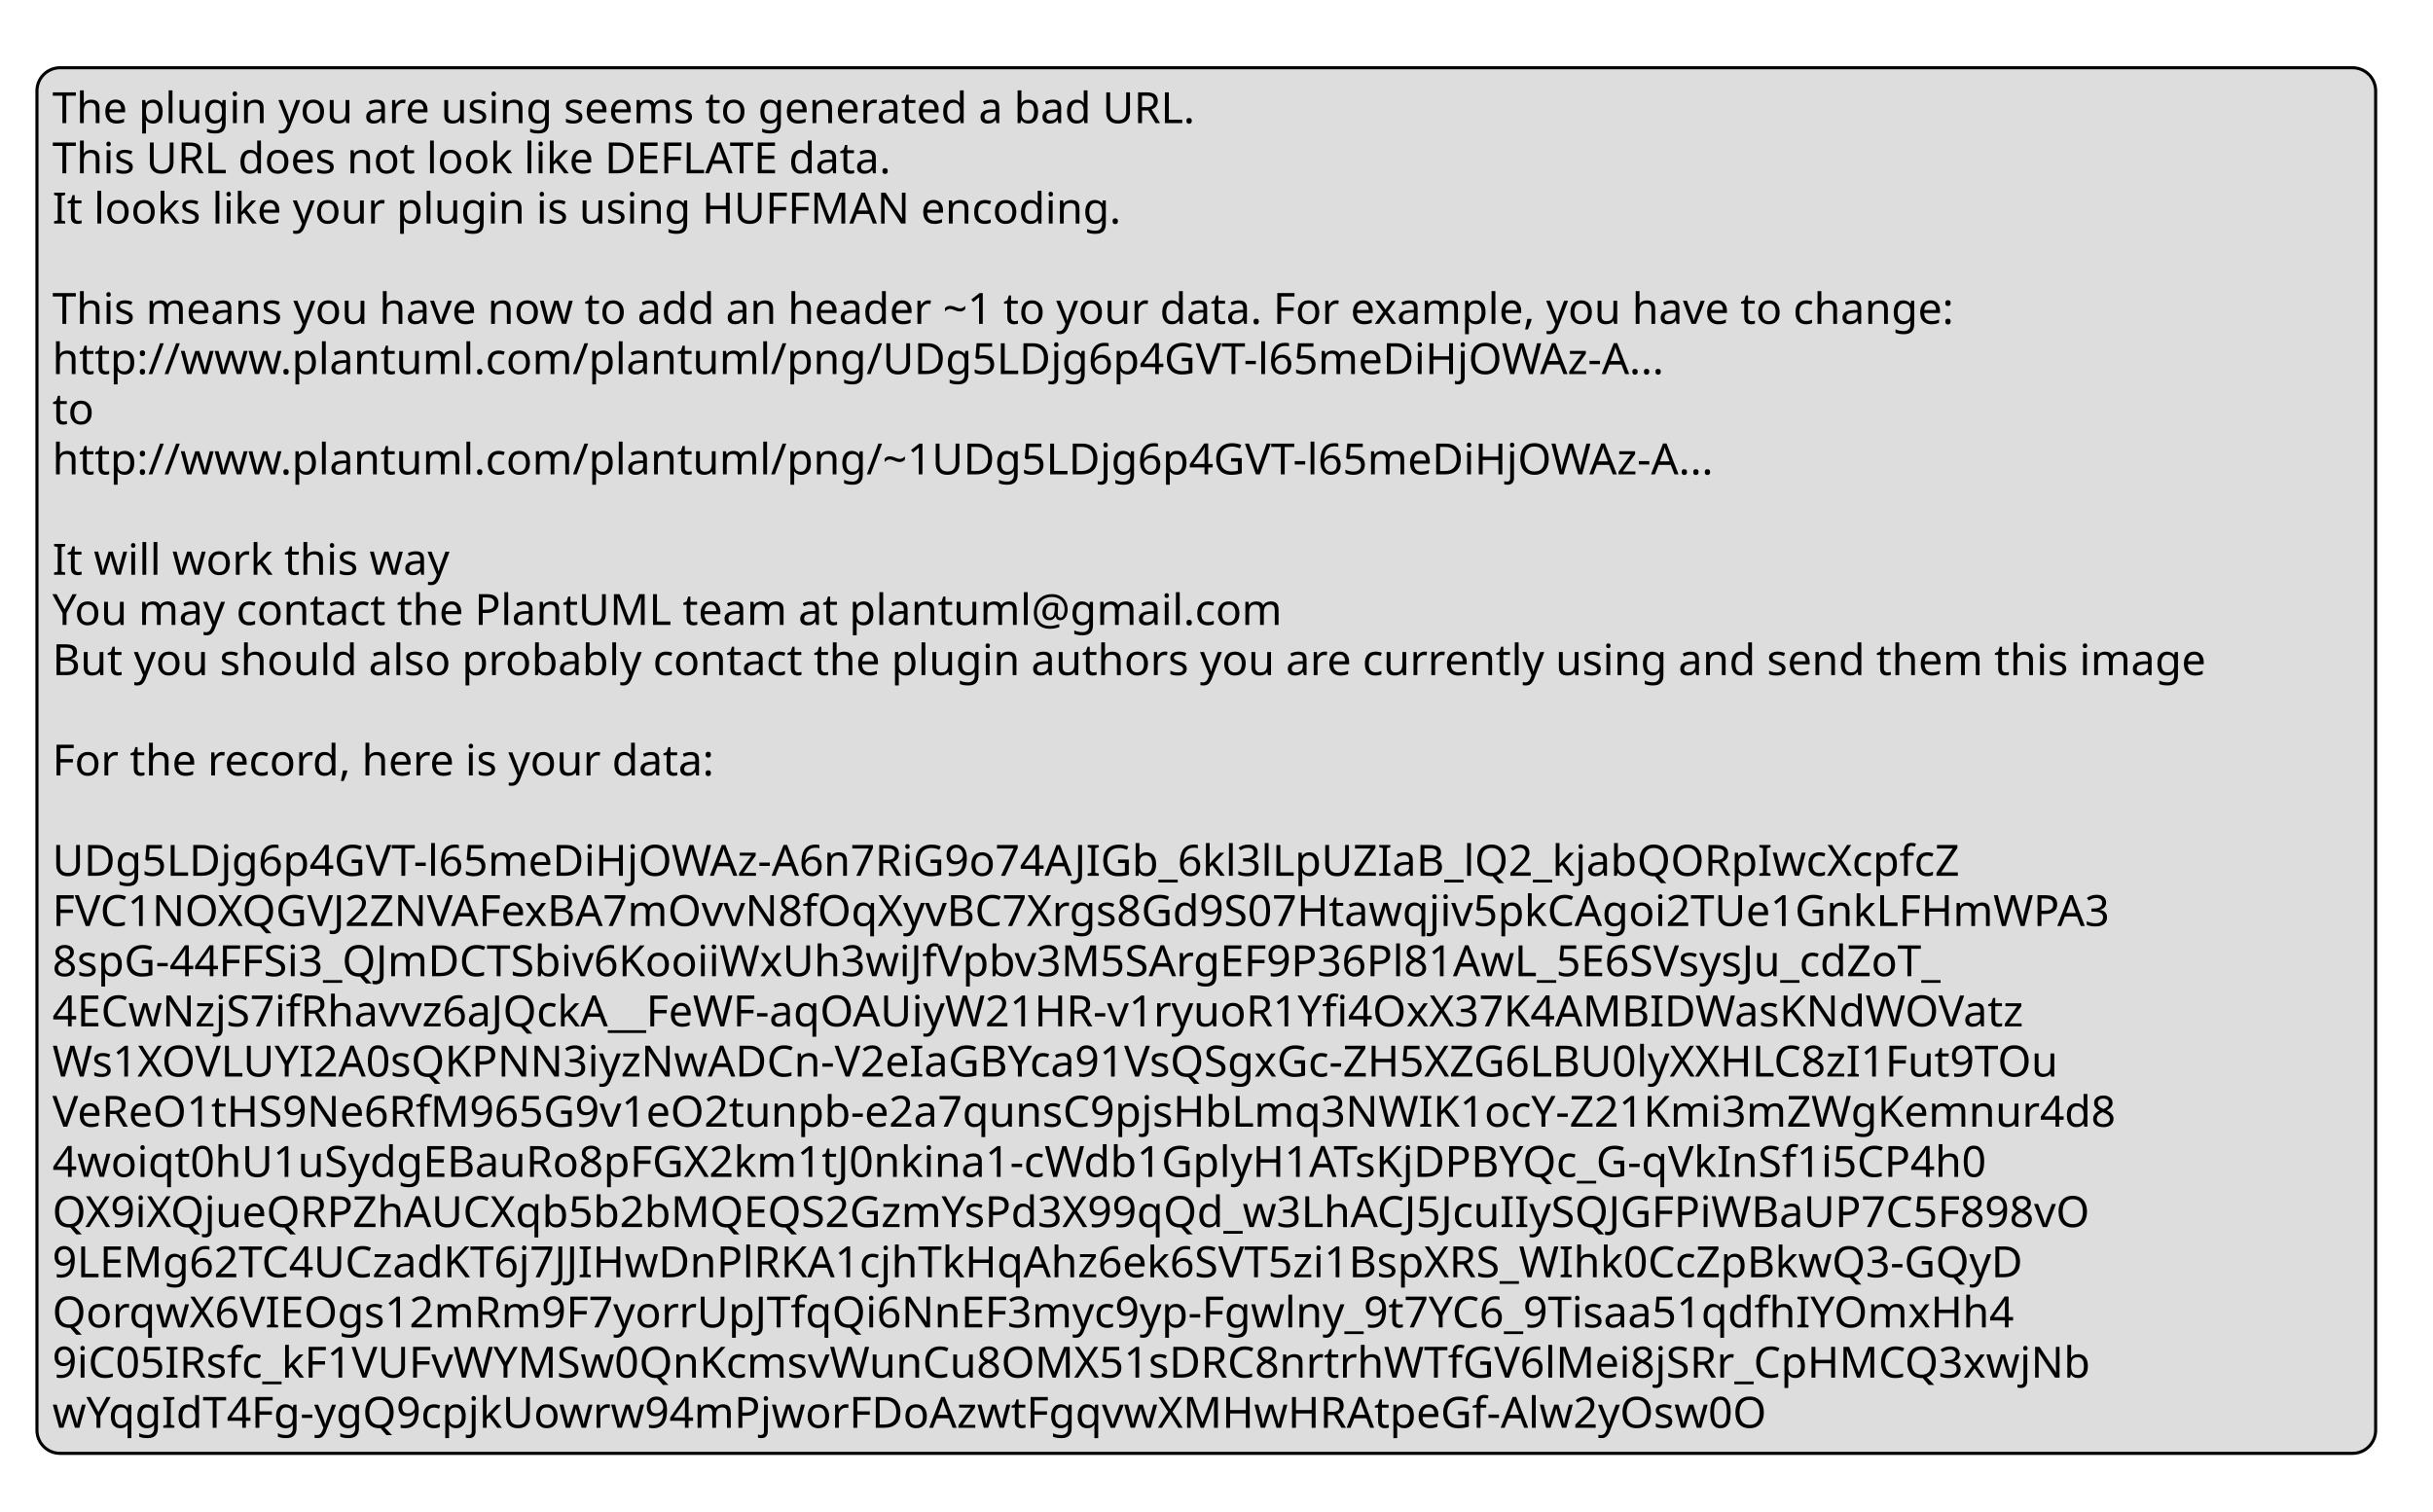
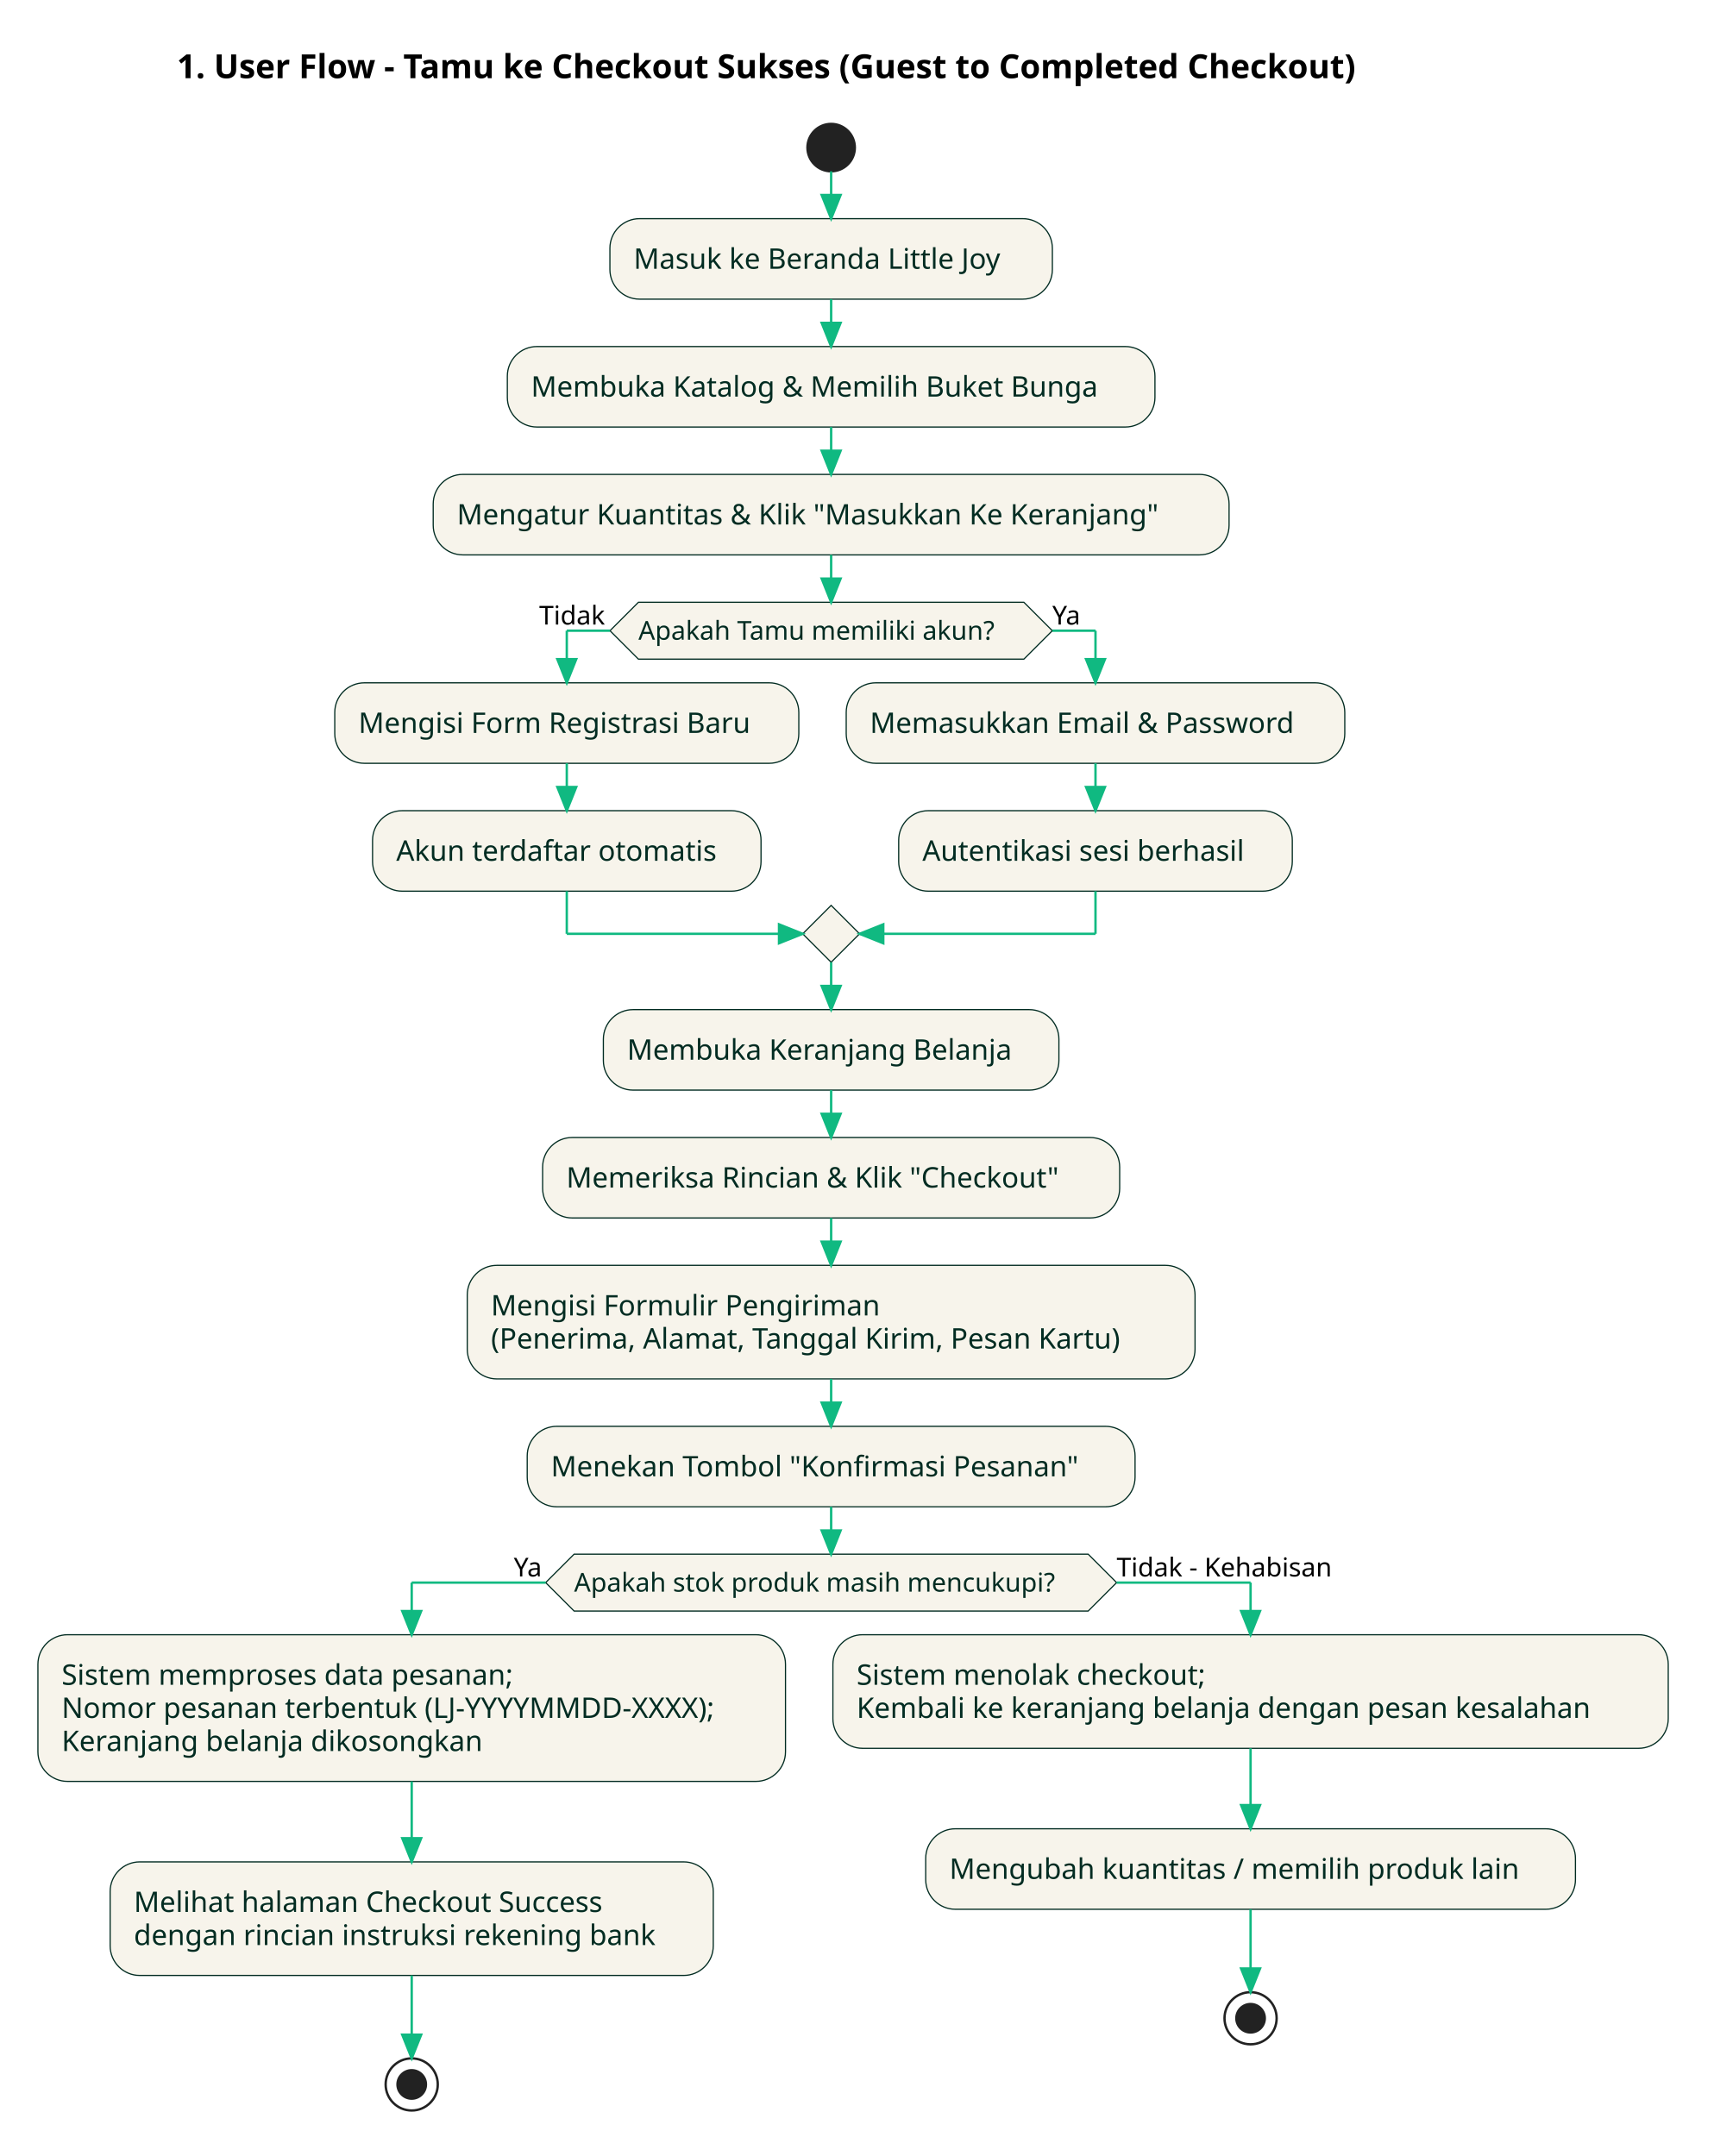
- <svg xmlns="http://www.w3.org/2000/svg" version="1.1" data-diagram-type="CLASS" style="width:790px;height:491px;background:#FFFFFF;" width="790px" height="491px" viewBox="0 0 790 491" zoomAndPan="magnify" preserveAspectRatio="none" contentStyleType="text/css">
+ <svg xmlns="http://www.w3.org/2000/svg" version="1.1" data-diagram-type="ACTIVITY" style="width:723px;height:910px;background:#FFFFFF;" width="723px" height="910px" viewBox="0 0 723 910" zoomAndPan="magnify" preserveAspectRatio="none" contentStyleType="text/css">
  <defs />
  <g>
-     <g class="legend" data-source-line="1">
-       <rect x="12" y="22" width="759.376" height="450.016" fill="#DDDDDD" style="stroke:#000000;stroke-width:1;" rx="7.5" ry="7.5" />
-       <text x="17" y="39.995" fill="#000000" font-size="14" lengthAdjust="spacing" textLength="399.301" font-family="sans-serif">The plugin you are using seems to generated a bad URL.</text>
-       <text x="17" y="56.292" fill="#000000" font-size="14" lengthAdjust="spacing" textLength="295.887" font-family="sans-serif">This URL does not look like DEFLATE data.</text>
-       <text x="17" y="72.589" fill="#000000" font-size="14" lengthAdjust="spacing" textLength="367.664" font-family="sans-serif">It looks like your plugin is using HUFFMAN encoding.</text>
-       <text x="17" y="88.886" fill="#000000" font-size="14" lengthAdjust="spacing" textLength="4.45" font-family="sans-serif"> </text>
-       <text x="17" y="105.183" fill="#000000" font-size="14" lengthAdjust="spacing" textLength="671.706" font-family="sans-serif">This means you have now to add an header ~1 to your data. For example, you have to change:</text>
-       <text x="17" y="121.48" fill="#000000" font-size="14" lengthAdjust="spacing" textLength="554.791" font-family="sans-serif">http://www.plantuml.com/plantuml/png/UDg5LDjg6p4GVT-l65meDiHjOWAz-A...</text>
-       <text x="17" y="137.776" fill="#000000" font-size="14" lengthAdjust="spacing" textLength="14.055" font-family="sans-serif">to</text>
-       <text x="17" y="154.073" fill="#000000" font-size="14" lengthAdjust="spacing" textLength="575.429" font-family="sans-serif">http://www.plantuml.com/plantuml/png/~1UDg5LDjg6p4GVT-l65meDiHjOWAz-A...</text>
-       <text x="17" y="170.37" fill="#000000" font-size="14" lengthAdjust="spacing" textLength="4.45" font-family="sans-serif"> </text>
-       <text x="17" y="186.667" fill="#000000" font-size="14" lengthAdjust="spacing" textLength="138.277" font-family="sans-serif">It will work this way</text>
-       <text x="17" y="202.964" fill="#000000" font-size="14" lengthAdjust="spacing" textLength="428.148" font-family="sans-serif">You may contact the PlantUML team at plantuml@gmail.com</text>
-       <text x="17" y="219.261" fill="#000000" font-size="14" lengthAdjust="spacing" textLength="749.376" font-family="sans-serif">But you should also probably contact the plugin authors you are currently using and send them this image</text>
-       <text x="17" y="235.558" fill="#000000" font-size="14" lengthAdjust="spacing" textLength="4.45" font-family="sans-serif"> </text>
-       <text x="17" y="251.855" fill="#000000" font-size="14" lengthAdjust="spacing" textLength="232.545" font-family="sans-serif">For the record, here is your data:</text>
-       <text x="17" y="268.151" fill="#000000" font-size="14" lengthAdjust="spacing" textLength="4.45" font-family="sans-serif"> </text>
-       <text x="17" y="284.448" fill="#000000" font-size="14" lengthAdjust="spacing" textLength="663.517" font-family="sans-serif">UDg5LDjg6p4GVT-l65meDiHjOWAz-A6n7RiG9o74AJIGb_6kl3lLpUZIaB_lQ2_kjabQORpIwcXcpfcZ</text>
-       <text x="17" y="300.745" fill="#000000" font-size="14" lengthAdjust="spacing" textLength="721.239" font-family="sans-serif">FVC1NOXQGVJ2ZNVAFexBA7mOvvN8fOqXyvBC7Xrgs8Gd9S07Htawqjiv5pkCAgoi2TUe1GnkLFHmWPA3</text>
-       <text x="17" y="317.042" fill="#000000" font-size="14" lengthAdjust="spacing" textLength="663.947" font-family="sans-serif">8spG-44FFSi3_QJmDCTSbiv6KooiiWxUh3wiJfVpbv3M5SArgEF9P36Pl81AwL_5E6SVsysJu_cdZoT_</text>
-       <text x="17" y="333.339" fill="#000000" font-size="14" lengthAdjust="spacing" textLength="690.143" font-family="sans-serif">4ECwNzjS7ifRhavvz6aJQckA__FeWF-aqOAUiyW21HR-v1ryuoR1Yfi4OxX37K4AMBIDWasKNdWOVatz</text>
-       <text x="17" y="349.636" fill="#000000" font-size="14" lengthAdjust="spacing" textLength="703.131" font-family="sans-serif">Ws1XOVLUYI2A0sQKPNN3iyzNwADCn-V2eIaGBYca91VsQSgxGc-ZH5XZG6LBU0lyXXHLC8zI1Fut9TOu</text>
-       <text x="17" y="365.933" fill="#000000" font-size="14" lengthAdjust="spacing" textLength="716.611" font-family="sans-serif">VeReO1tHS9Ne6RfM965G9v1eO2tunpb-e2a7qunsC9pjsHbLmq3NWIK1ocY-Z21Kmi3mZWgKemnur4d8</text>
-       <text x="17" y="382.229" fill="#000000" font-size="14" lengthAdjust="spacing" textLength="675.842" font-family="sans-serif">4woiqt0hU1uSydgEBauRo8pFGX2km1tJ0nkina1-cWdb1GplyH1ATsKjDPBYQc_G-qVkInSf1i5CP4h0</text>
-       <text x="17" y="398.526" fill="#000000" font-size="14" lengthAdjust="spacing" textLength="707.786" font-family="sans-serif">QX9iXQjueQRPZhAUCXqb5b2bMQEQS2GzmYsPd3X99qQd_w3LhACJ5JcuIIySQJGFPiWBaUP7C5F898vO</text>
-       <text x="17" y="414.823" fill="#000000" font-size="14" lengthAdjust="spacing" textLength="688.393" font-family="sans-serif">9LEMg62TC4UCzadKT6j7JJIHwDnPlRKA1cjhTkHqAhz6ek6SVT5zi1BspXRS_WIhk0CcZpBkwQ3-GQyD</text>
-       <text x="17" y="431.12" fill="#000000" font-size="14" lengthAdjust="spacing" textLength="681.42" font-family="sans-serif">QorqwX6VIEOgs12mRm9F7yorrUpJTfqQi6NnEF3myc9yp-Fgwlny_9t7YC6_9Tisaa51qdfhIYOmxHh4</text>
-       <text x="17" y="447.417" fill="#000000" font-size="14" lengthAdjust="spacing" textLength="706.227" font-family="sans-serif">9iC05IRsfc_kF1VUFvWYMSw0QnKcmsvWunCu8OMX51sDRC8nrtrhWTfGV6lMei8jSRr_CpHMCQ3xwjNb</text>
-       <text x="17" y="463.714" fill="#000000" font-size="14" lengthAdjust="spacing" textLength="588.868" font-family="sans-serif">wYqgIdT4Fg-ygQ9cpjkUowrw94mPjworFDoAzwtFgqvwXMHwHRAtpeGf-Alw2yOsw0O</text>
+     <g class="title" data-source-line="13">
+       <text x="74.623" y="32.995" fill="#000000" font-size="14" lengthAdjust="spacing" textLength="572.715" font-weight="700" font-family="'Plus Jakarta Sans'">1. User Flow - Tamu ke Checkout Sukses (Guest to Completed Checkout)</text>
    </g>
+     <ellipse cx="350.723" cy="62.297" rx="10" ry="10" fill="#222222" style="stroke:#222222;stroke-width:1;" />
+     <rect x="257.367" y="92.297" width="186.711" height="33.969" fill="#F7F4EB" style="stroke:#022C22;stroke-width:0.5;" rx="12.5" ry="12.5" />
+     <text x="267.367" y="113.436" fill="#022C22" font-size="12" lengthAdjust="spacing" textLength="166.711" font-family="'Plus Jakarta Sans'">Masuk ke Beranda Little Joy</text>
+     <rect x="214.084" y="146.266" width="273.277" height="33.969" fill="#F7F4EB" style="stroke:#022C22;stroke-width:0.5;" rx="12.5" ry="12.5" />
+     <text x="224.084" y="167.404" fill="#022C22" font-size="12" lengthAdjust="spacing" textLength="253.277" font-family="'Plus Jakarta Sans'">Membuka Katalog &amp; Memilih Buket Bunga</text>
+     <rect x="182.804" y="200.234" width="335.838" height="33.969" fill="#F7F4EB" style="stroke:#022C22;stroke-width:0.5;" rx="12.5" ry="12.5" />
+     <text x="192.804" y="221.373" fill="#022C22" font-size="12" lengthAdjust="spacing" textLength="315.838" font-family="'Plus Jakarta Sans'">Mengatur Kuantitas &amp; Klik "Masukkan Ke Keranjang"</text>
+     <polygon points="269.396,254.203,432.049,254.203,444.049,266.203,432.049,278.203,269.396,278.203,257.396,266.203,269.396,254.203" fill="#F7F4EB" style="stroke:#022C22;stroke-width:0.5;stroke-linejoin:miter;stroke-miterlimit:10;" />
+     <text x="269.396" y="270.011" fill="#022C22" font-size="11" lengthAdjust="spacing" textLength="162.653" font-family="'Plus Jakarta Sans'">Apakah Tamu memiliki akun?</text>
+     <text x="227.528" y="263.609" fill="#000000" font-size="11" lengthAdjust="spacing" textLength="29.869" font-family="'Plus Jakarta Sans'">Tidak</text>
+     <text x="444.049" y="263.609" fill="#000000" font-size="11" lengthAdjust="spacing" textLength="13.46" font-family="'Plus Jakarta Sans'">Ya</text>
+     <rect x="141.263" y="288.203" width="195.816" height="33.969" fill="#F7F4EB" style="stroke:#022C22;stroke-width:0.5;" rx="12.5" ry="12.5" />
+     <text x="151.263" y="309.342" fill="#022C22" font-size="12" lengthAdjust="spacing" textLength="175.816" font-family="'Plus Jakarta Sans'">Mengisi Form Registrasi Baru</text>
+     <rect x="157.207" y="342.172" width="163.93" height="33.969" fill="#F7F4EB" style="stroke:#022C22;stroke-width:0.5;" rx="12.5" ry="12.5" />
+     <text x="167.207" y="363.31" fill="#022C22" font-size="12" lengthAdjust="spacing" textLength="143.93" font-family="'Plus Jakarta Sans'">Akun terdaftar otomatis</text>
+     <rect x="357.08" y="288.203" width="210.389" height="33.969" fill="#F7F4EB" style="stroke:#022C22;stroke-width:0.5;" rx="12.5" ry="12.5" />
+     <text x="367.08" y="309.342" fill="#022C22" font-size="12" lengthAdjust="spacing" textLength="190.389" font-family="'Plus Jakarta Sans'">Memasukkan Email &amp; Password</text>
+     <rect x="379.225" y="342.172" width="166.098" height="33.969" fill="#F7F4EB" style="stroke:#022C22;stroke-width:0.5;" rx="12.5" ry="12.5" />
+     <text x="389.225" y="363.31" fill="#022C22" font-size="12" lengthAdjust="spacing" textLength="146.098" font-family="'Plus Jakarta Sans'">Autentikasi sesi berhasil</text>
+     <polygon points="350.723,382.141,362.723,394.141,350.723,406.141,338.723,394.141,350.723,382.141" fill="#F7F4EB" style="stroke:#022C22;stroke-width:0.5;stroke-linejoin:miter;stroke-miterlimit:10;" />
+     <rect x="254.607" y="426.141" width="192.231" height="33.969" fill="#F7F4EB" style="stroke:#022C22;stroke-width:0.5;" rx="12.5" ry="12.5" />
+     <text x="264.607" y="447.279" fill="#022C22" font-size="12" lengthAdjust="spacing" textLength="172.231" font-family="'Plus Jakarta Sans'">Membuka Keranjang Belanja</text>
+     <rect x="228.97" y="480.109" width="243.506" height="33.969" fill="#F7F4EB" style="stroke:#022C22;stroke-width:0.5;" rx="12.5" ry="12.5" />
+     <text x="238.97" y="501.248" fill="#022C22" font-size="12" lengthAdjust="spacing" textLength="223.506" font-family="'Plus Jakarta Sans'">Memeriksa Rincian &amp; Klik "Checkout"</text>
+     <rect x="197.168" y="534.078" width="307.109" height="47.938" fill="#F7F4EB" style="stroke:#022C22;stroke-width:0.5;" rx="12.5" ry="12.5" />
+     <text x="207.168" y="555.217" fill="#022C22" font-size="12" lengthAdjust="spacing" textLength="171.674" font-family="'Plus Jakarta Sans'">Mengisi Formulir Pengiriman</text>
+     <text x="207.168" y="569.186" fill="#022C22" font-size="12" lengthAdjust="spacing" textLength="287.109" font-family="'Plus Jakarta Sans'">(Penerima, Alamat, Tanggal Kirim, Pesan Kartu)</text>
+     <rect x="222.475" y="602.016" width="256.496" height="33.969" fill="#F7F4EB" style="stroke:#022C22;stroke-width:0.5;" rx="12.5" ry="12.5" />
+     <text x="232.475" y="623.154" fill="#022C22" font-size="12" lengthAdjust="spacing" textLength="236.496" font-family="'Plus Jakarta Sans'">Menekan Tombol "Konfirmasi Pesanan"</text>
+     <polygon points="242.259,655.984,459.187,655.984,471.187,667.984,459.187,679.984,242.259,679.984,230.259,667.984,242.259,655.984" fill="#F7F4EB" style="stroke:#022C22;stroke-width:0.5;stroke-linejoin:miter;stroke-miterlimit:10;" />
+     <text x="242.259" y="671.793" fill="#022C22" font-size="11" lengthAdjust="spacing" textLength="216.928" font-family="'Plus Jakarta Sans'">Apakah stok produk masih mencukupi?</text>
+     <text x="216.799" y="665.39" fill="#000000" font-size="11" lengthAdjust="spacing" textLength="13.46" font-family="'Plus Jakarta Sans'">Ya</text>
+     <text x="471.187" y="665.39" fill="#000000" font-size="11" lengthAdjust="spacing" textLength="98.006" font-family="'Plus Jakarta Sans'">Tidak - Kehabisan</text>
+     <rect x="16" y="689.984" width="315.465" height="61.906" fill="#F7F4EB" style="stroke:#022C22;stroke-width:0.5;" rx="12.5" ry="12.5" />
+     <text x="26" y="711.123" fill="#022C22" font-size="12" lengthAdjust="spacing" textLength="205.207" font-family="'Plus Jakarta Sans'">Sistem memproses data pesanan;</text>
+     <text x="26" y="725.092" fill="#022C22" font-size="12" lengthAdjust="spacing" textLength="295.465" font-family="'Plus Jakarta Sans'">Nomor pesanan terbentuk (LJ-YYYYMMDD-XXXX);</text>
+     <text x="26" y="739.061" fill="#022C22" font-size="12" lengthAdjust="spacing" textLength="188.631" font-family="'Plus Jakarta Sans'">Keranjang belanja dikosongkan</text>
+     <rect x="46.477" y="785.859" width="254.51" height="47.938" fill="#F7F4EB" style="stroke:#022C22;stroke-width:0.5;" rx="12.5" ry="12.5" />
+     <text x="56.477" y="806.998" fill="#022C22" font-size="12" lengthAdjust="spacing" textLength="212.678" font-family="'Plus Jakarta Sans'">Melihat halaman Checkout Success</text>
+     <text x="56.477" y="820.967" fill="#022C22" font-size="12" lengthAdjust="spacing" textLength="234.51" font-family="'Plus Jakarta Sans'">dengan rincian instruksi rekening bank</text>
+     <ellipse cx="173.732" cy="879.797" rx="11" ry="11" fill="none" style="stroke:#222222;stroke-width:1;" />
+     <ellipse cx="173.732" cy="879.797" rx="6" ry="6" fill="#222222" style="stroke:#222222;stroke-width:1;" />
+     <rect x="351.465" y="689.984" width="352.496" height="47.938" fill="#F7F4EB" style="stroke:#022C22;stroke-width:0.5;" rx="12.5" ry="12.5" />
+     <text x="361.465" y="711.123" fill="#022C22" font-size="12" lengthAdjust="spacing" textLength="159.094" font-family="'Plus Jakarta Sans'">Sistem menolak checkout;</text>
+     <text x="361.465" y="725.092" fill="#022C22" font-size="12" lengthAdjust="spacing" textLength="332.496" font-family="'Plus Jakarta Sans'">Kembali ke keranjang belanja dengan pesan kesalahan</text>
+     <rect x="390.623" y="771.891" width="274.18" height="33.969" fill="#F7F4EB" style="stroke:#022C22;stroke-width:0.5;" rx="12.5" ry="12.5" />
+     <text x="400.623" y="793.029" fill="#022C22" font-size="12" lengthAdjust="spacing" textLength="254.18" font-family="'Plus Jakarta Sans'">Mengubah kuantitas / memilih produk lain</text>
+     <ellipse cx="527.713" cy="851.859" rx="11" ry="11" fill="none" style="stroke:#222222;stroke-width:1;" />
+     <ellipse cx="527.713" cy="851.859" rx="6" ry="6" fill="#222222" style="stroke:#222222;stroke-width:1;" />
+     <line x1="350.723" y1="72.297" x2="350.723" y2="92.297" style="stroke:#10B981;stroke-width:1;" />
+     <polygon points="346.723,82.297,354.723,82.297,350.723,92.297" fill="#10B981" style="stroke:#10B981;stroke-width:1;stroke-linejoin:miter;stroke-miterlimit:10;" />
+     <line x1="350.723" y1="126.266" x2="350.723" y2="146.266" style="stroke:#10B981;stroke-width:1;" />
+     <polygon points="346.723,136.266,354.723,136.266,350.723,146.266" fill="#10B981" style="stroke:#10B981;stroke-width:1;stroke-linejoin:miter;stroke-miterlimit:10;" />
+     <line x1="350.723" y1="180.234" x2="350.723" y2="200.234" style="stroke:#10B981;stroke-width:1;" />
+     <polygon points="346.723,190.234,354.723,190.234,350.723,200.234" fill="#10B981" style="stroke:#10B981;stroke-width:1;stroke-linejoin:miter;stroke-miterlimit:10;" />
+     <line x1="239.171" y1="322.172" x2="239.171" y2="342.172" style="stroke:#10B981;stroke-width:1;" />
+     <polygon points="235.171,332.172,243.171,332.172,239.171,342.172" fill="#10B981" style="stroke:#10B981;stroke-width:1;stroke-linejoin:miter;stroke-miterlimit:10;" />
+     <line x1="462.274" y1="322.172" x2="462.274" y2="342.172" style="stroke:#10B981;stroke-width:1;" />
+     <polygon points="458.274,332.172,466.274,332.172,462.274,342.172" fill="#10B981" style="stroke:#10B981;stroke-width:1;stroke-linejoin:miter;stroke-miterlimit:10;" />
+     <line x1="257.396" y1="266.203" x2="239.171" y2="266.203" style="stroke:#10B981;stroke-width:1;" />
+     <line x1="239.171" y1="266.203" x2="239.171" y2="288.203" style="stroke:#10B981;stroke-width:1;" />
+     <polygon points="235.171,278.203,243.171,278.203,239.171,288.203" fill="#10B981" style="stroke:#10B981;stroke-width:1;stroke-linejoin:miter;stroke-miterlimit:10;" />
+     <line x1="444.049" y1="266.203" x2="462.274" y2="266.203" style="stroke:#10B981;stroke-width:1;" />
+     <line x1="462.274" y1="266.203" x2="462.274" y2="288.203" style="stroke:#10B981;stroke-width:1;" />
+     <polygon points="458.274,278.203,466.274,278.203,462.274,288.203" fill="#10B981" style="stroke:#10B981;stroke-width:1;stroke-linejoin:miter;stroke-miterlimit:10;" />
+     <line x1="239.171" y1="376.141" x2="239.171" y2="394.141" style="stroke:#10B981;stroke-width:1;" />
+     <line x1="239.171" y1="394.141" x2="338.723" y2="394.141" style="stroke:#10B981;stroke-width:1;" />
+     <polygon points="328.723,390.141,338.723,394.141,328.723,398.141" fill="#10B981" style="stroke:#10B981;stroke-width:1;stroke-linejoin:miter;stroke-miterlimit:10;" />
+     <line x1="462.274" y1="376.141" x2="462.274" y2="394.141" style="stroke:#10B981;stroke-width:1;" />
+     <line x1="462.274" y1="394.141" x2="362.723" y2="394.141" style="stroke:#10B981;stroke-width:1;" />
+     <polygon points="372.723,390.141,362.723,394.141,372.723,398.141" fill="#10B981" style="stroke:#10B981;stroke-width:1;stroke-linejoin:miter;stroke-miterlimit:10;" />
+     <line x1="350.723" y1="234.203" x2="350.723" y2="254.203" style="stroke:#10B981;stroke-width:1;" />
+     <polygon points="346.723,244.203,354.723,244.203,350.723,254.203" fill="#10B981" style="stroke:#10B981;stroke-width:1;stroke-linejoin:miter;stroke-miterlimit:10;" />
+     <line x1="350.723" y1="406.141" x2="350.723" y2="426.141" style="stroke:#10B981;stroke-width:1;" />
+     <polygon points="346.723,416.141,354.723,416.141,350.723,426.141" fill="#10B981" style="stroke:#10B981;stroke-width:1;stroke-linejoin:miter;stroke-miterlimit:10;" />
+     <line x1="350.723" y1="460.109" x2="350.723" y2="480.109" style="stroke:#10B981;stroke-width:1;" />
+     <polygon points="346.723,470.109,354.723,470.109,350.723,480.109" fill="#10B981" style="stroke:#10B981;stroke-width:1;stroke-linejoin:miter;stroke-miterlimit:10;" />
+     <line x1="350.723" y1="514.078" x2="350.723" y2="534.078" style="stroke:#10B981;stroke-width:1;" />
+     <polygon points="346.723,524.078,354.723,524.078,350.723,534.078" fill="#10B981" style="stroke:#10B981;stroke-width:1;stroke-linejoin:miter;stroke-miterlimit:10;" />
+     <line x1="350.723" y1="582.016" x2="350.723" y2="602.016" style="stroke:#10B981;stroke-width:1;" />
+     <polygon points="346.723,592.016,354.723,592.016,350.723,602.016" fill="#10B981" style="stroke:#10B981;stroke-width:1;stroke-linejoin:miter;stroke-miterlimit:10;" />
+     <line x1="173.732" y1="751.891" x2="173.732" y2="785.859" style="stroke:#10B981;stroke-width:1;" />
+     <polygon points="169.732,775.859,177.732,775.859,173.732,785.859" fill="#10B981" style="stroke:#10B981;stroke-width:1;stroke-linejoin:miter;stroke-miterlimit:10;" />
+     <line x1="173.732" y1="833.797" x2="173.732" y2="868.797" style="stroke:#10B981;stroke-width:1;" />
+     <polygon points="169.732,858.797,177.732,858.797,173.732,868.797" fill="#10B981" style="stroke:#10B981;stroke-width:1;stroke-linejoin:miter;stroke-miterlimit:10;" />
+     <line x1="527.713" y1="737.922" x2="527.713" y2="771.891" style="stroke:#10B981;stroke-width:1;" />
+     <polygon points="523.713,761.891,531.713,761.891,527.713,771.891" fill="#10B981" style="stroke:#10B981;stroke-width:1;stroke-linejoin:miter;stroke-miterlimit:10;" />
+     <line x1="527.713" y1="805.859" x2="527.713" y2="840.859" style="stroke:#10B981;stroke-width:1;" />
+     <polygon points="523.713,830.859,531.713,830.859,527.713,840.859" fill="#10B981" style="stroke:#10B981;stroke-width:1;stroke-linejoin:miter;stroke-miterlimit:10;" />
+     <line x1="230.259" y1="667.984" x2="173.732" y2="667.984" style="stroke:#10B981;stroke-width:1;" />
+     <line x1="173.732" y1="667.984" x2="173.732" y2="689.984" style="stroke:#10B981;stroke-width:1;" />
+     <polygon points="169.732,679.984,177.732,679.984,173.732,689.984" fill="#10B981" style="stroke:#10B981;stroke-width:1;stroke-linejoin:miter;stroke-miterlimit:10;" />
+     <line x1="471.187" y1="667.984" x2="527.713" y2="667.984" style="stroke:#10B981;stroke-width:1;" />
+     <line x1="527.713" y1="667.984" x2="527.713" y2="689.984" style="stroke:#10B981;stroke-width:1;" />
+     <polygon points="523.713,679.984,531.713,679.984,527.713,689.984" fill="#10B981" style="stroke:#10B981;stroke-width:1;stroke-linejoin:miter;stroke-miterlimit:10;" />
+     <line x1="350.723" y1="635.984" x2="350.723" y2="655.984" style="stroke:#10B981;stroke-width:1;" />
+     <polygon points="346.723,645.984,354.723,645.984,350.723,655.984" fill="#10B981" style="stroke:#10B981;stroke-width:1;stroke-linejoin:miter;stroke-miterlimit:10;" />
  </g>
</svg>
